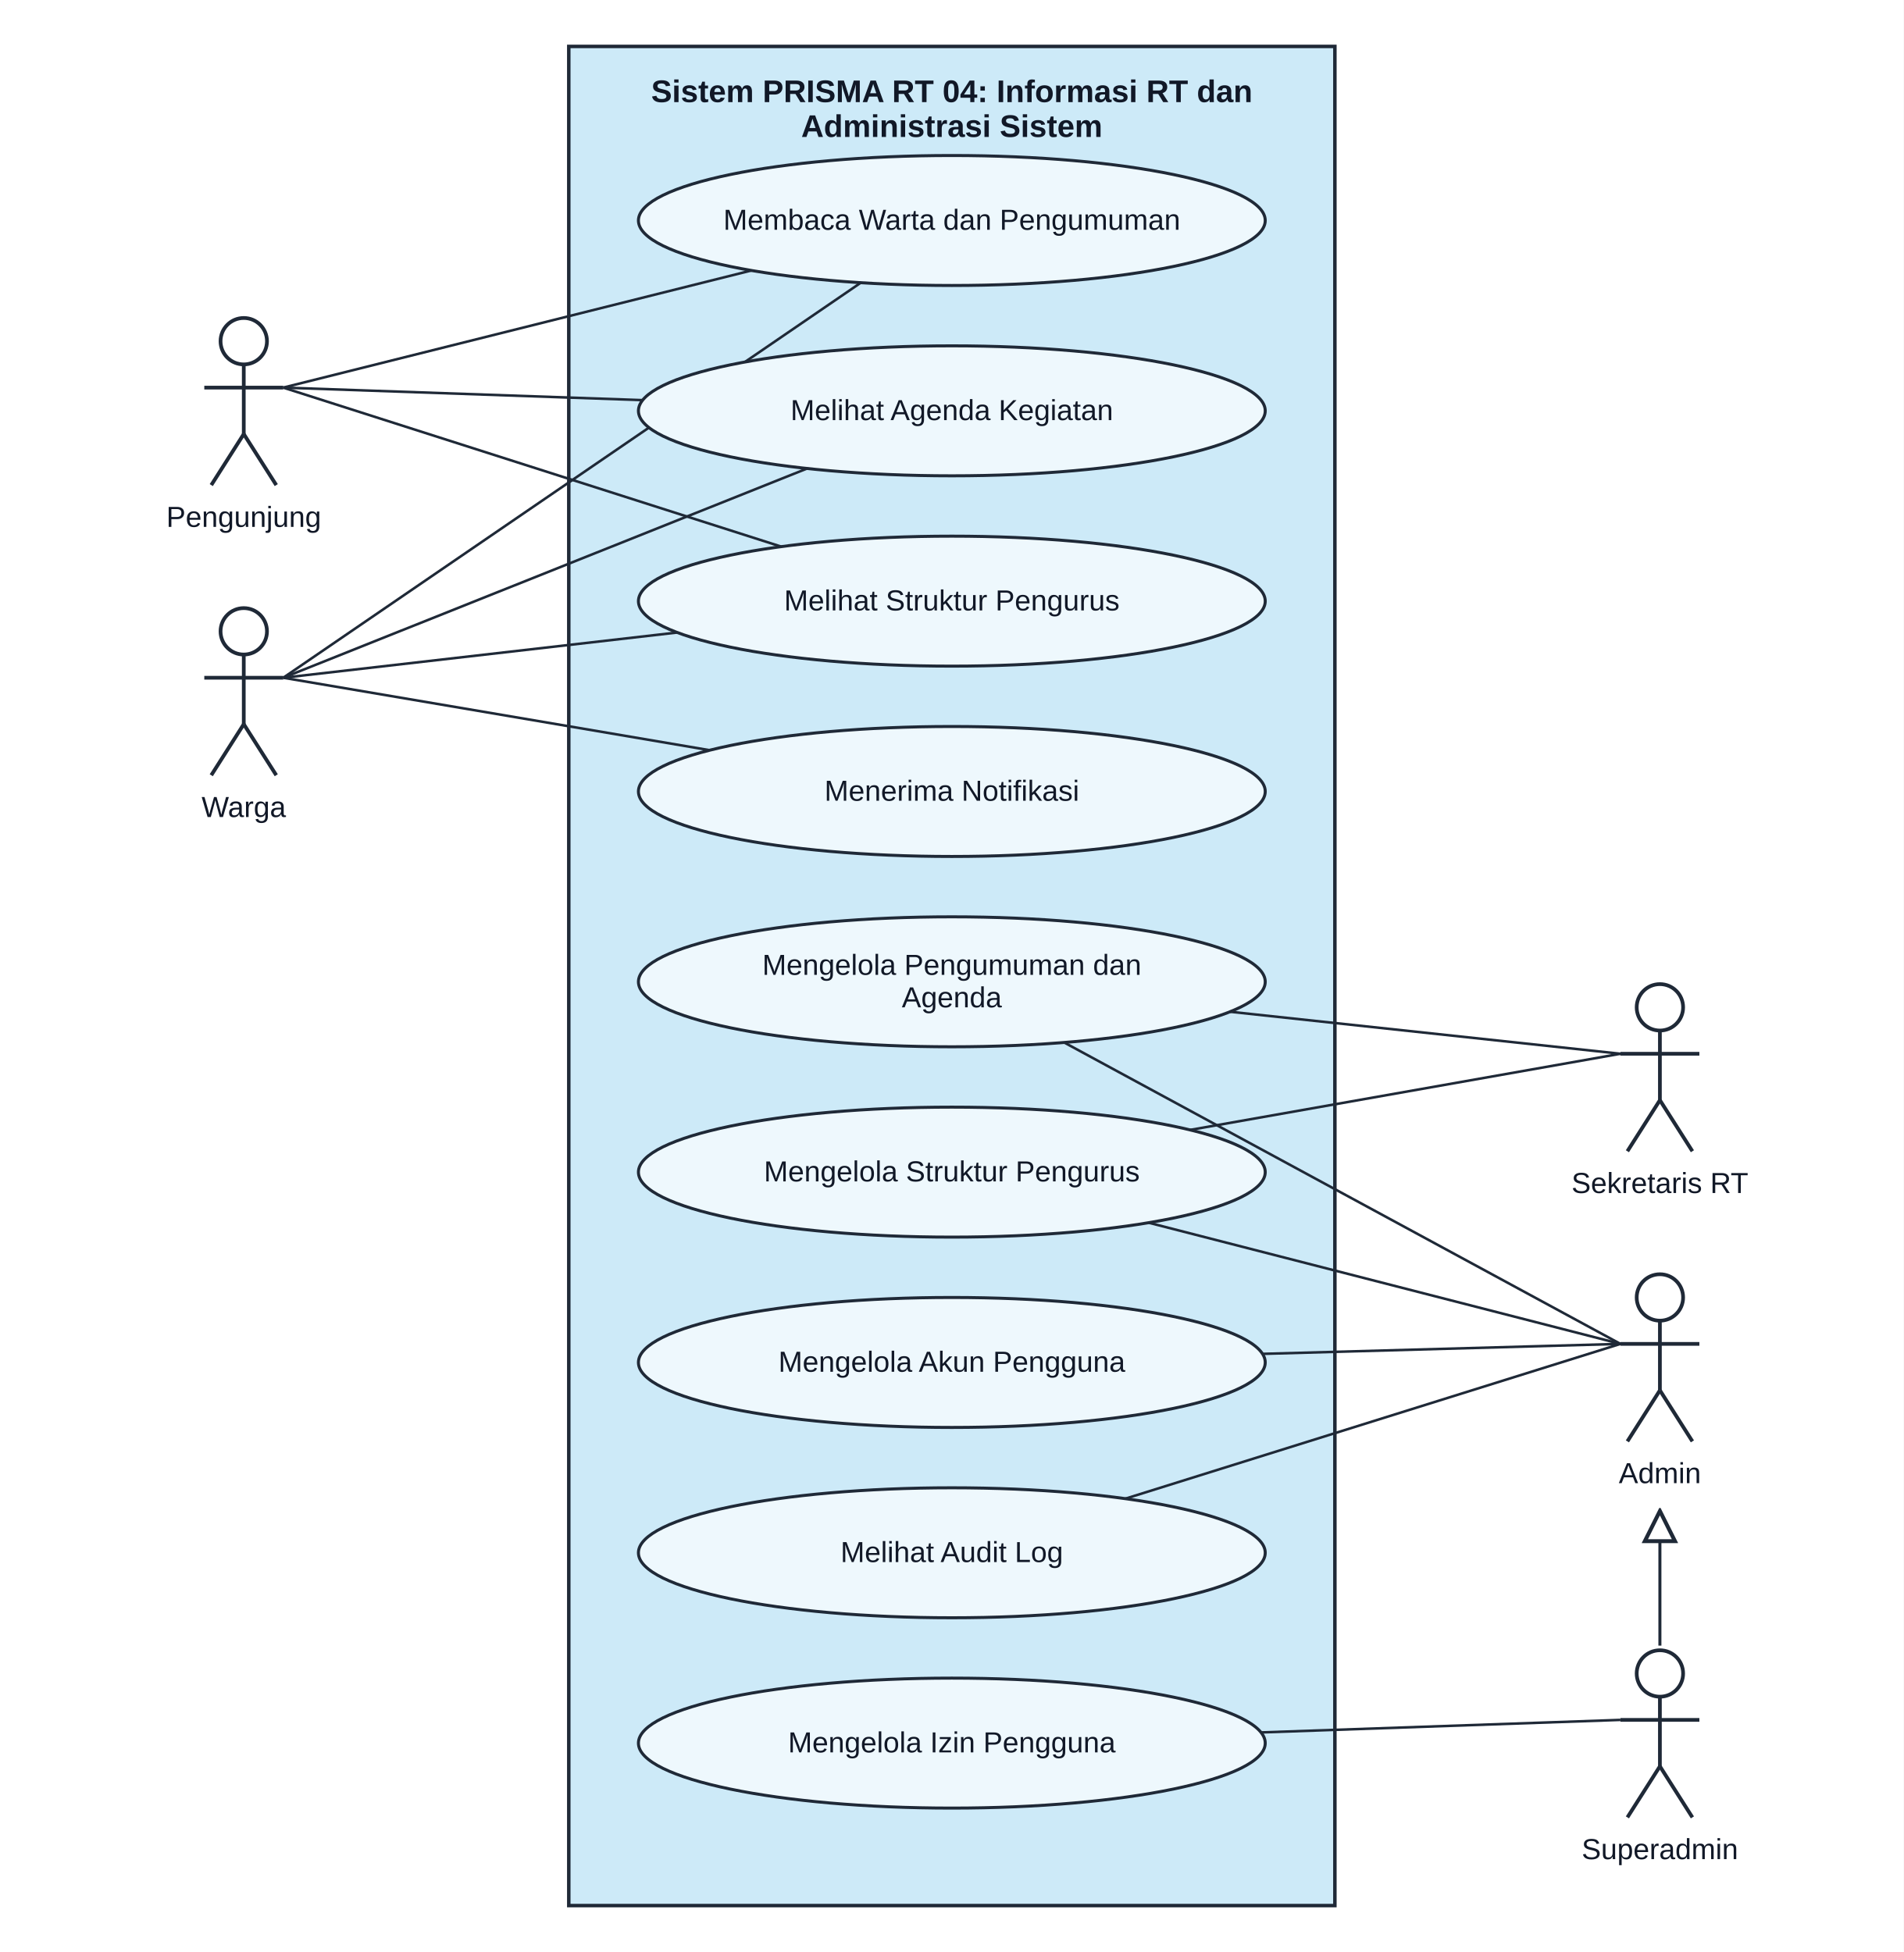
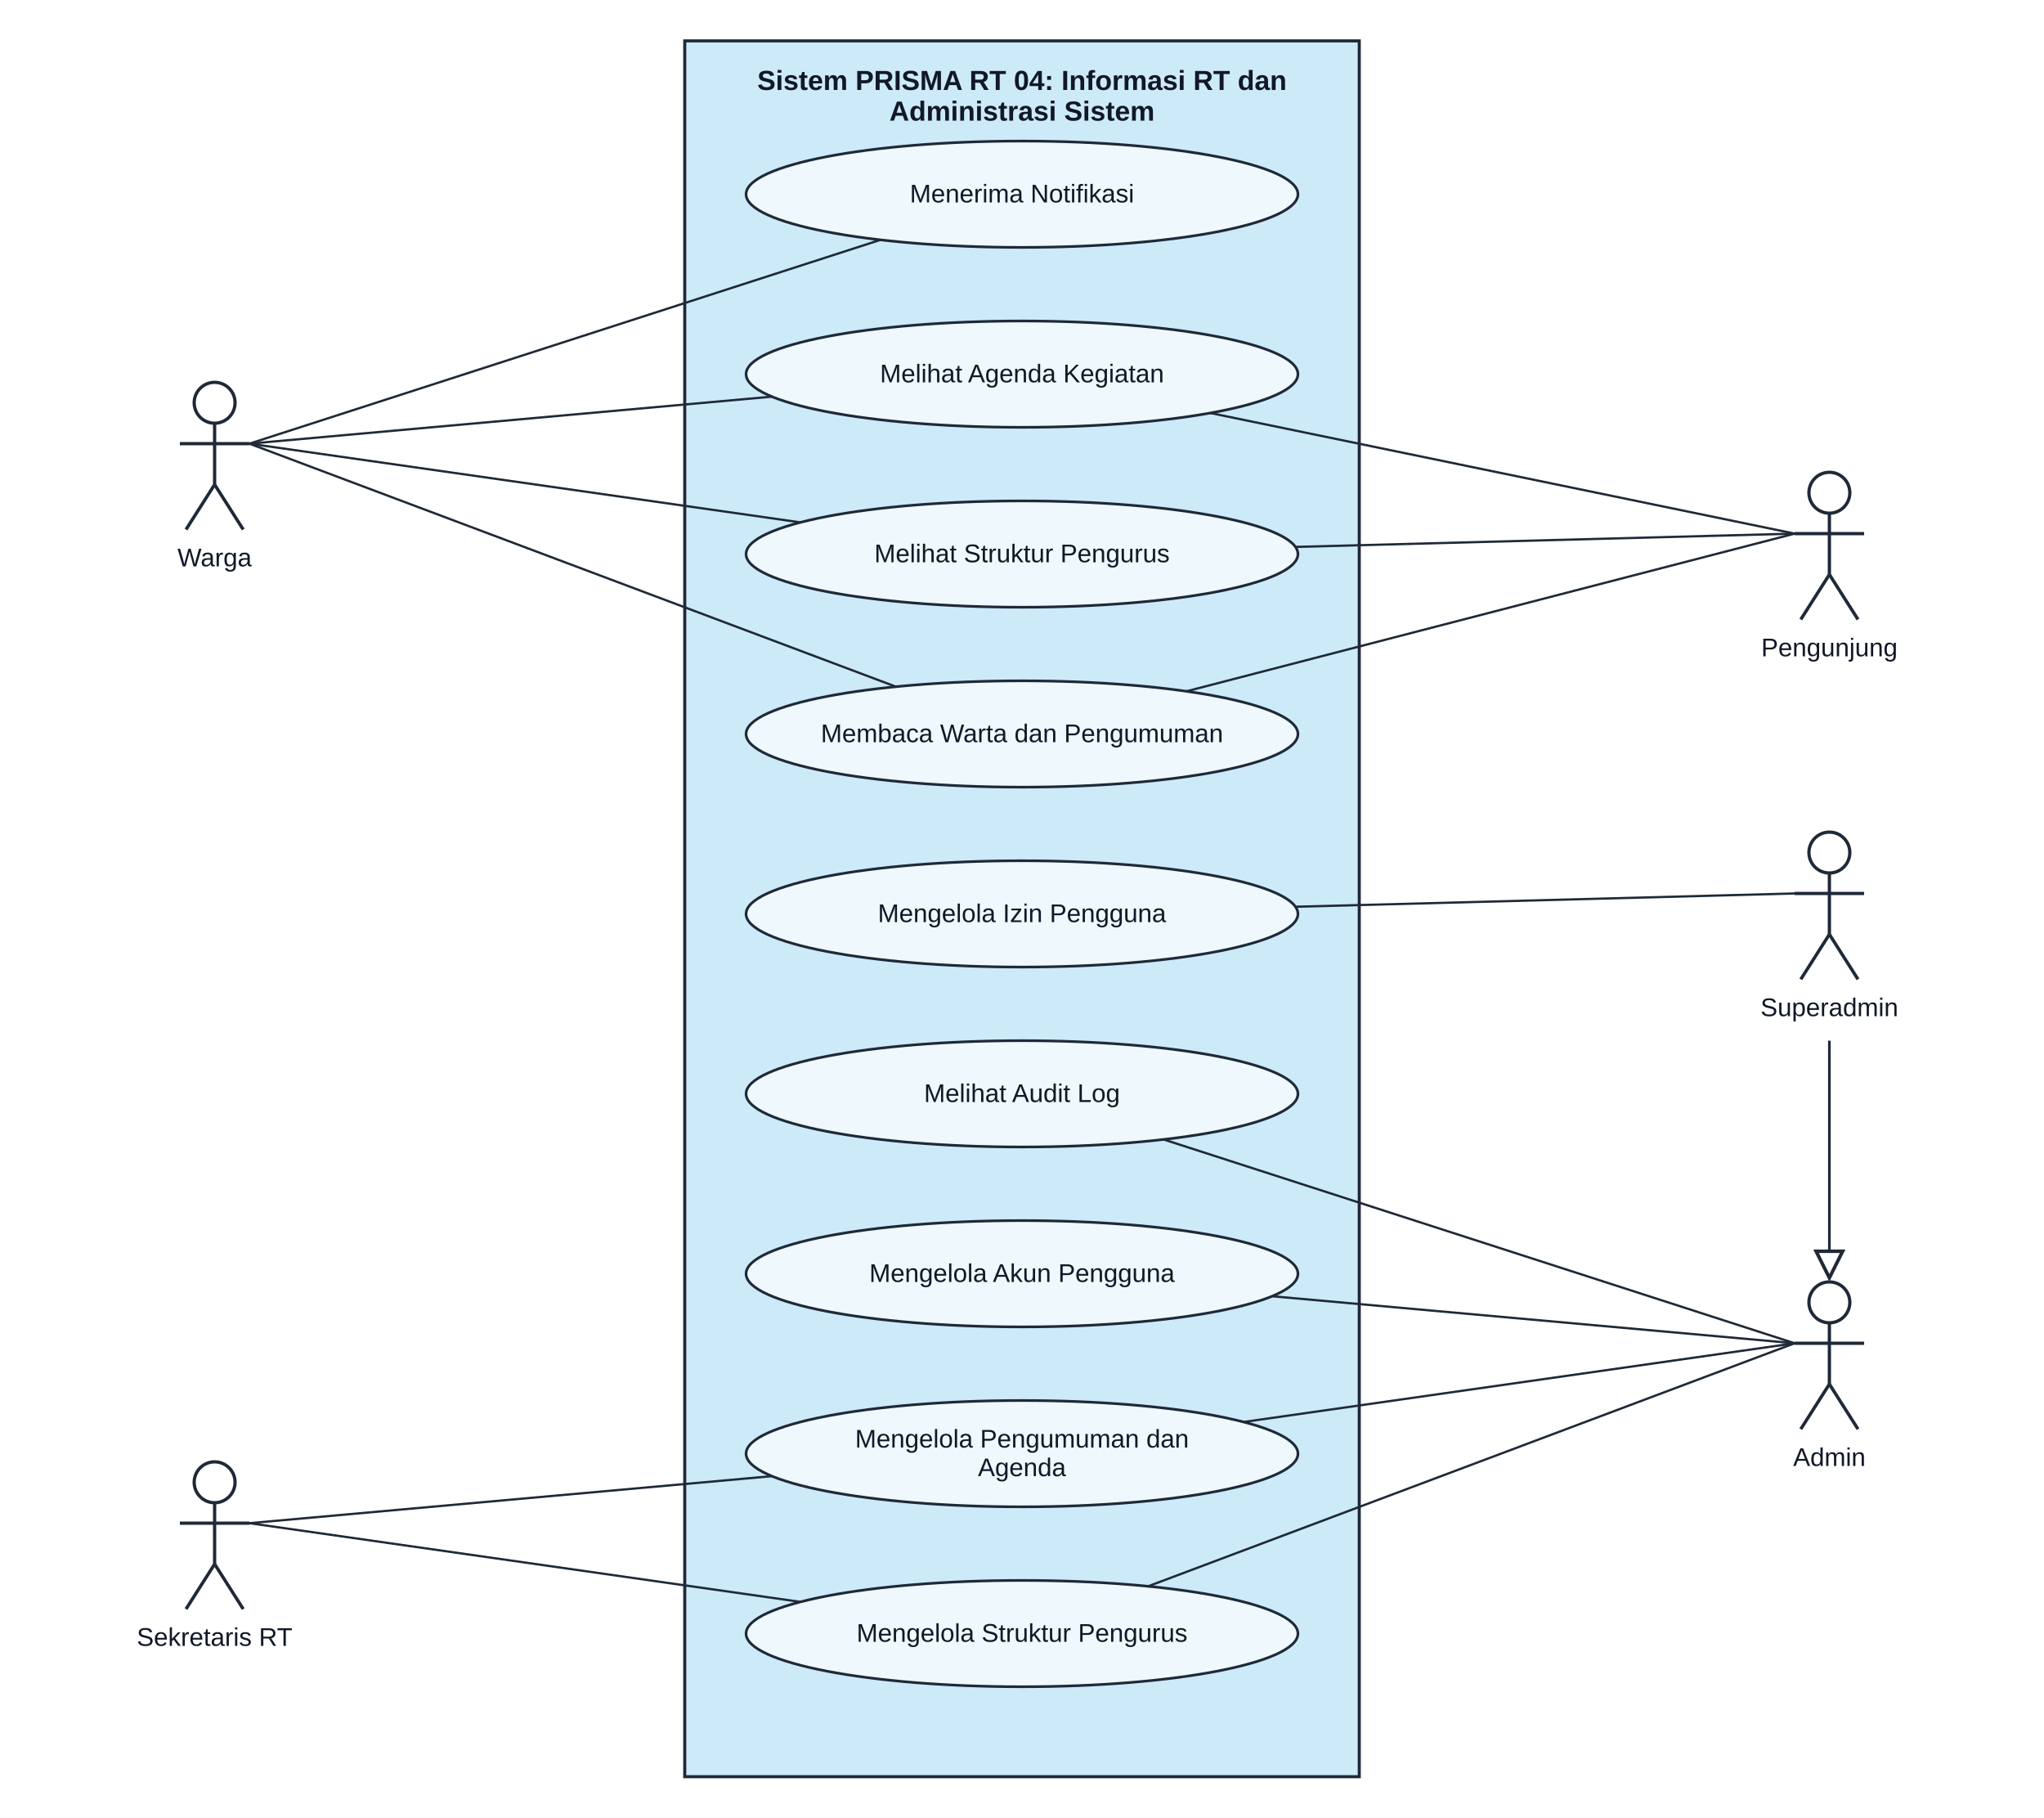
- <svg xmlns="http://www.w3.org/2000/svg" viewBox="0 0 820 841" width="820" height="841" role="img" aria-label="Sistem PRISMA RT 04: Informasi RT dan Administrasi Sistem">
+ <svg xmlns="http://www.w3.org/2000/svg" viewBox="0 0 1000 889" width="1000" height="889" role="img" aria-label="Sistem PRISMA RT 04: Informasi RT dan Administrasi Sistem">
  <defs>
    <marker id="open" viewBox="0 0 10 10" refX="9" refY="5" markerWidth="9" markerHeight="9" orient="auto-start-reverse">
      <path d="M1 1 L9 5 L1 9" fill="none" stroke="#1f2937" stroke-width="1.4" />
    </marker>
    <marker id="tri" viewBox="0 0 12 12" refX="11" refY="6" markerWidth="12" markerHeight="12" orient="auto">
      <path d="M1 1 L11 6 L1 11 Z" fill="#ffffff" stroke="#1f2937" stroke-width="1.3" />
    </marker>
  </defs>
-   <rect width="820" height="841" fill="#ffffff" />
-   <rect x="245" y="20" width="330" height="801" fill="#cdeaf8" stroke="#1f2937" stroke-width="1.5" />
-   <text x="410" y="44" text-anchor="middle" font-size="13.5" font-weight="bold" fill="#111827" font-family="Arial, Helvetica, sans-serif">Sistem PRISMA RT 04: Informasi RT dan</text>
-   <text x="410" y="59" text-anchor="middle" font-size="13.5" font-weight="bold" fill="#111827" font-family="Arial, Helvetica, sans-serif">Administrasi Sistem</text>
-   <line x1="122" y1="167.0" x2="323.8" y2="116.5" stroke="#1f2937" stroke-width="1.1" />
-   <line x1="122" y1="167.0" x2="276.9" y2="172.4" stroke="#1f2937" stroke-width="1.1" />
-   <line x1="122" y1="167.0" x2="336.5" y2="235.5" stroke="#1f2937" stroke-width="1.1" />
-   <line x1="122" y1="292.0" x2="370.8" y2="121.8" stroke="#1f2937" stroke-width="1.1" />
-   <line x1="122" y1="292.0" x2="347.8" y2="201.8" stroke="#1f2937" stroke-width="1.1" />
-   <line x1="122" y1="292.0" x2="291.8" y2="272.5" stroke="#1f2937" stroke-width="1.1" />
-   <line x1="122" y1="292.0" x2="305.6" y2="323.2" stroke="#1f2937" stroke-width="1.1" />
-   <line x1="698" y1="454.0" x2="529.8" y2="435.9" stroke="#1f2937" stroke-width="1.1" />
-   <line x1="698" y1="454.0" x2="512.7" y2="486.8" stroke="#1f2937" stroke-width="1.1" />
-   <line x1="698" y1="579.0" x2="458.3" y2="449.1" stroke="#1f2937" stroke-width="1.1" />
-   <line x1="698" y1="579.0" x2="494.8" y2="526.8" stroke="#1f2937" stroke-width="1.1" />
-   <line x1="698" y1="579.0" x2="543.8" y2="583.3" stroke="#1f2937" stroke-width="1.1" />
-   <line x1="698" y1="579.0" x2="484.7" y2="645.7" stroke="#1f2937" stroke-width="1.1" />
-   <line x1="698" y1="741.0" x2="543.1" y2="746.4" stroke="#1f2937" stroke-width="1.1" />
-   <line x1="715" y1="709.0" x2="715" y2="651.0" stroke="#1f2937" stroke-width="1.3" marker-end="url(#tri)" />
-   <ellipse cx="410" cy="95" rx="135" ry="28" fill="#eef8fd" stroke="#1f2937" stroke-width="1.3" />
-   <text x="410" y="99" text-anchor="middle" font-size="12.5" fill="#111827" font-family="Arial, Helvetica, sans-serif">Membaca Warta dan Pengumuman</text>
-   <ellipse cx="410" cy="177" rx="135" ry="28" fill="#eef8fd" stroke="#1f2937" stroke-width="1.3" />
-   <text x="410" y="181" text-anchor="middle" font-size="12.5" fill="#111827" font-family="Arial, Helvetica, sans-serif">Melihat Agenda Kegiatan</text>
-   <ellipse cx="410" cy="259" rx="135" ry="28" fill="#eef8fd" stroke="#1f2937" stroke-width="1.3" />
-   <text x="410" y="263" text-anchor="middle" font-size="12.5" fill="#111827" font-family="Arial, Helvetica, sans-serif">Melihat Struktur Pengurus</text>
-   <ellipse cx="410" cy="341" rx="135" ry="28" fill="#eef8fd" stroke="#1f2937" stroke-width="1.3" />
-   <text x="410" y="345" text-anchor="middle" font-size="12.5" fill="#111827" font-family="Arial, Helvetica, sans-serif">Menerima Notifikasi</text>
-   <ellipse cx="410" cy="423" rx="135" ry="28" fill="#eef8fd" stroke="#1f2937" stroke-width="1.3" />
-   <text x="410" y="420" text-anchor="middle" font-size="12.5" fill="#111827" font-family="Arial, Helvetica, sans-serif">Mengelola Pengumuman dan</text>
-   <text x="410" y="434" text-anchor="middle" font-size="12.5" fill="#111827" font-family="Arial, Helvetica, sans-serif">Agenda</text>
-   <ellipse cx="410" cy="505" rx="135" ry="28" fill="#eef8fd" stroke="#1f2937" stroke-width="1.3" />
-   <text x="410" y="509" text-anchor="middle" font-size="12.5" fill="#111827" font-family="Arial, Helvetica, sans-serif">Mengelola Struktur Pengurus</text>
-   <ellipse cx="410" cy="587" rx="135" ry="28" fill="#eef8fd" stroke="#1f2937" stroke-width="1.3" />
-   <text x="410" y="591" text-anchor="middle" font-size="12.5" fill="#111827" font-family="Arial, Helvetica, sans-serif">Mengelola Akun Pengguna</text>
-   <ellipse cx="410" cy="669" rx="135" ry="28" fill="#eef8fd" stroke="#1f2937" stroke-width="1.3" />
-   <text x="410" y="673" text-anchor="middle" font-size="12.5" fill="#111827" font-family="Arial, Helvetica, sans-serif">Melihat Audit Log</text>
-   <ellipse cx="410" cy="751" rx="135" ry="28" fill="#eef8fd" stroke="#1f2937" stroke-width="1.3" />
-   <text x="410" y="755" text-anchor="middle" font-size="12.5" fill="#111827" font-family="Arial, Helvetica, sans-serif">Mengelola Izin Pengguna</text>
+   <rect width="1000" height="889" fill="#ffffff" />
+   <rect x="335" y="20" width="330" height="849" fill="#cdeaf8" stroke="#1f2937" stroke-width="1.5" />
+   <text x="500" y="44" text-anchor="middle" font-size="13.5" font-weight="bold" fill="#111827" font-family="Arial, Helvetica, sans-serif">Sistem PRISMA RT 04: Informasi RT dan</text>
+   <text x="500" y="59" text-anchor="middle" font-size="13.5" font-weight="bold" fill="#111827" font-family="Arial, Helvetica, sans-serif">Administrasi Sistem</text>
+   <line x1="878" y1="261.0" x2="592.1" y2="202.0" stroke="#1f2937" stroke-width="1.1" />
+   <line x1="878" y1="261.0" x2="633.7" y2="267.5" stroke="#1f2937" stroke-width="1.1" />
+   <line x1="878" y1="261.0" x2="580.5" y2="338.1" stroke="#1f2937" stroke-width="1.1" />
+   <line x1="122" y1="217.0" x2="430.8" y2="117.3" stroke="#1f2937" stroke-width="1.1" />
+   <line x1="122" y1="217.0" x2="377.7" y2="194.0" stroke="#1f2937" stroke-width="1.1" />
+   <line x1="122" y1="217.0" x2="391.6" y2="255.5" stroke="#1f2937" stroke-width="1.1" />
+   <line x1="122" y1="217.0" x2="438.4" y2="335.9" stroke="#1f2937" stroke-width="1.1" />
+   <line x1="122" y1="745.0" x2="377.7" y2="722.0" stroke="#1f2937" stroke-width="1.1" />
+   <line x1="122" y1="745.0" x2="391.6" y2="783.5" stroke="#1f2937" stroke-width="1.1" />
+   <line x1="878" y1="657.0" x2="569.2" y2="557.3" stroke="#1f2937" stroke-width="1.1" />
+   <line x1="878" y1="657.0" x2="622.3" y2="634.0" stroke="#1f2937" stroke-width="1.1" />
+   <line x1="878" y1="657.0" x2="608.4" y2="695.5" stroke="#1f2937" stroke-width="1.1" />
+   <line x1="878" y1="657.0" x2="561.6" y2="775.9" stroke="#1f2937" stroke-width="1.1" />
+   <line x1="878" y1="437.0" x2="633.7" y2="443.5" stroke="#1f2937" stroke-width="1.1" />
+   <line x1="895" y1="509.0" x2="895" y2="625.0" stroke="#1f2937" stroke-width="1.3" marker-end="url(#tri)" />
+   <ellipse cx="500" cy="95" rx="135" ry="26" fill="#eef8fd" stroke="#1f2937" stroke-width="1.3" />
+   <text x="500" y="99" text-anchor="middle" font-size="12.5" fill="#111827" font-family="Arial, Helvetica, sans-serif">Menerima Notifikasi</text>
+   <ellipse cx="500" cy="183" rx="135" ry="26" fill="#eef8fd" stroke="#1f2937" stroke-width="1.3" />
+   <text x="500" y="187" text-anchor="middle" font-size="12.5" fill="#111827" font-family="Arial, Helvetica, sans-serif">Melihat Agenda Kegiatan</text>
+   <ellipse cx="500" cy="271" rx="135" ry="26" fill="#eef8fd" stroke="#1f2937" stroke-width="1.3" />
+   <text x="500" y="275" text-anchor="middle" font-size="12.5" fill="#111827" font-family="Arial, Helvetica, sans-serif">Melihat Struktur Pengurus</text>
+   <ellipse cx="500" cy="359" rx="135" ry="26" fill="#eef8fd" stroke="#1f2937" stroke-width="1.3" />
+   <text x="500" y="363" text-anchor="middle" font-size="12.5" fill="#111827" font-family="Arial, Helvetica, sans-serif">Membaca Warta dan Pengumuman</text>
+   <ellipse cx="500" cy="447" rx="135" ry="26" fill="#eef8fd" stroke="#1f2937" stroke-width="1.3" />
+   <text x="500" y="451" text-anchor="middle" font-size="12.5" fill="#111827" font-family="Arial, Helvetica, sans-serif">Mengelola Izin Pengguna</text>
+   <ellipse cx="500" cy="535" rx="135" ry="26" fill="#eef8fd" stroke="#1f2937" stroke-width="1.3" />
+   <text x="500" y="539" text-anchor="middle" font-size="12.5" fill="#111827" font-family="Arial, Helvetica, sans-serif">Melihat Audit Log</text>
+   <ellipse cx="500" cy="623" rx="135" ry="26" fill="#eef8fd" stroke="#1f2937" stroke-width="1.3" />
+   <text x="500" y="627" text-anchor="middle" font-size="12.5" fill="#111827" font-family="Arial, Helvetica, sans-serif">Mengelola Akun Pengguna</text>
+   <ellipse cx="500" cy="711" rx="135" ry="26" fill="#eef8fd" stroke="#1f2937" stroke-width="1.3" />
+   <text x="500" y="708" text-anchor="middle" font-size="12.5" fill="#111827" font-family="Arial, Helvetica, sans-serif">Mengelola Pengumuman dan</text>
+   <text x="500" y="722" text-anchor="middle" font-size="12.5" fill="#111827" font-family="Arial, Helvetica, sans-serif">Agenda</text>
+   <ellipse cx="500" cy="799" rx="135" ry="26" fill="#eef8fd" stroke="#1f2937" stroke-width="1.3" />
+   <text x="500" y="803" text-anchor="middle" font-size="12.5" fill="#111827" font-family="Arial, Helvetica, sans-serif">Mengelola Struktur Pengurus</text>
  <g stroke="#1f2937" stroke-width="1.6" fill="none">
-     <circle cx="105" cy="147.0" r="10" fill="#ffffff" />
-     <line x1="105" y1="157.0" x2="105" y2="187.0" />
-     <line x1="88" y1="167.0" x2="122" y2="167.0" />
-     <line x1="105" y1="187.0" x2="91" y2="209.0" />
-     <line x1="105" y1="187.0" x2="119" y2="209.0" />
+     <circle cx="895" cy="241.0" r="10" fill="#ffffff" />
+     <line x1="895" y1="251.0" x2="895" y2="281.0" />
+     <line x1="878" y1="261.0" x2="912" y2="261.0" />
+     <line x1="895" y1="281.0" x2="881" y2="303.0" />
+     <line x1="895" y1="281.0" x2="909" y2="303.0" />
  </g>
-   <text x="105" y="227.0" text-anchor="middle" font-size="12.5" fill="#111827" font-family="Arial, Helvetica, sans-serif">Pengunjung</text>
+   <text x="895" y="321.0" text-anchor="middle" font-size="12.5" fill="#111827" font-family="Arial, Helvetica, sans-serif">Pengunjung</text>
  <g stroke="#1f2937" stroke-width="1.6" fill="none">
-     <circle cx="105" cy="272.0" r="10" fill="#ffffff" />
-     <line x1="105" y1="282.0" x2="105" y2="312.0" />
-     <line x1="88" y1="292.0" x2="122" y2="292.0" />
-     <line x1="105" y1="312.0" x2="91" y2="334.0" />
-     <line x1="105" y1="312.0" x2="119" y2="334.0" />
+     <circle cx="105" cy="197.0" r="10" fill="#ffffff" />
+     <line x1="105" y1="207.0" x2="105" y2="237.0" />
+     <line x1="88" y1="217.0" x2="122" y2="217.0" />
+     <line x1="105" y1="237.0" x2="91" y2="259.0" />
+     <line x1="105" y1="237.0" x2="119" y2="259.0" />
  </g>
-   <text x="105" y="352.0" text-anchor="middle" font-size="12.5" fill="#111827" font-family="Arial, Helvetica, sans-serif">Warga</text>
+   <text x="105" y="277.0" text-anchor="middle" font-size="12.5" fill="#111827" font-family="Arial, Helvetica, sans-serif">Warga</text>
  <g stroke="#1f2937" stroke-width="1.6" fill="none">
-     <circle cx="715" cy="434.0" r="10" fill="#ffffff" />
-     <line x1="715" y1="444.0" x2="715" y2="474.0" />
-     <line x1="698" y1="454.0" x2="732" y2="454.0" />
-     <line x1="715" y1="474.0" x2="701" y2="496.0" />
-     <line x1="715" y1="474.0" x2="729" y2="496.0" />
+     <circle cx="105" cy="725.0" r="10" fill="#ffffff" />
+     <line x1="105" y1="735.0" x2="105" y2="765.0" />
+     <line x1="88" y1="745.0" x2="122" y2="745.0" />
+     <line x1="105" y1="765.0" x2="91" y2="787.0" />
+     <line x1="105" y1="765.0" x2="119" y2="787.0" />
  </g>
-   <text x="715" y="514.0" text-anchor="middle" font-size="12.5" fill="#111827" font-family="Arial, Helvetica, sans-serif">Sekretaris RT</text>
+   <text x="105" y="805.0" text-anchor="middle" font-size="12.5" fill="#111827" font-family="Arial, Helvetica, sans-serif">Sekretaris RT</text>
  <g stroke="#1f2937" stroke-width="1.6" fill="none">
-     <circle cx="715" cy="559.0" r="10" fill="#ffffff" />
-     <line x1="715" y1="569.0" x2="715" y2="599.0" />
-     <line x1="698" y1="579.0" x2="732" y2="579.0" />
-     <line x1="715" y1="599.0" x2="701" y2="621.0" />
-     <line x1="715" y1="599.0" x2="729" y2="621.0" />
+     <circle cx="895" cy="637.0" r="10" fill="#ffffff" />
+     <line x1="895" y1="647.0" x2="895" y2="677.0" />
+     <line x1="878" y1="657.0" x2="912" y2="657.0" />
+     <line x1="895" y1="677.0" x2="881" y2="699.0" />
+     <line x1="895" y1="677.0" x2="909" y2="699.0" />
  </g>
-   <text x="715" y="639.0" text-anchor="middle" font-size="12.5" fill="#111827" font-family="Arial, Helvetica, sans-serif">Admin</text>
+   <text x="895" y="717.0" text-anchor="middle" font-size="12.5" fill="#111827" font-family="Arial, Helvetica, sans-serif">Admin</text>
  <g stroke="#1f2937" stroke-width="1.6" fill="none">
-     <circle cx="715" cy="721.0" r="10" fill="#ffffff" />
-     <line x1="715" y1="731.0" x2="715" y2="761.0" />
-     <line x1="698" y1="741.0" x2="732" y2="741.0" />
-     <line x1="715" y1="761.0" x2="701" y2="783.0" />
-     <line x1="715" y1="761.0" x2="729" y2="783.0" />
+     <circle cx="895" cy="417.0" r="10" fill="#ffffff" />
+     <line x1="895" y1="427.0" x2="895" y2="457.0" />
+     <line x1="878" y1="437.0" x2="912" y2="437.0" />
+     <line x1="895" y1="457.0" x2="881" y2="479.0" />
+     <line x1="895" y1="457.0" x2="909" y2="479.0" />
  </g>
-   <text x="715" y="801.0" text-anchor="middle" font-size="12.5" fill="#111827" font-family="Arial, Helvetica, sans-serif">Superadmin</text>
+   <text x="895" y="497.0" text-anchor="middle" font-size="12.5" fill="#111827" font-family="Arial, Helvetica, sans-serif">Superadmin</text>
</svg>
